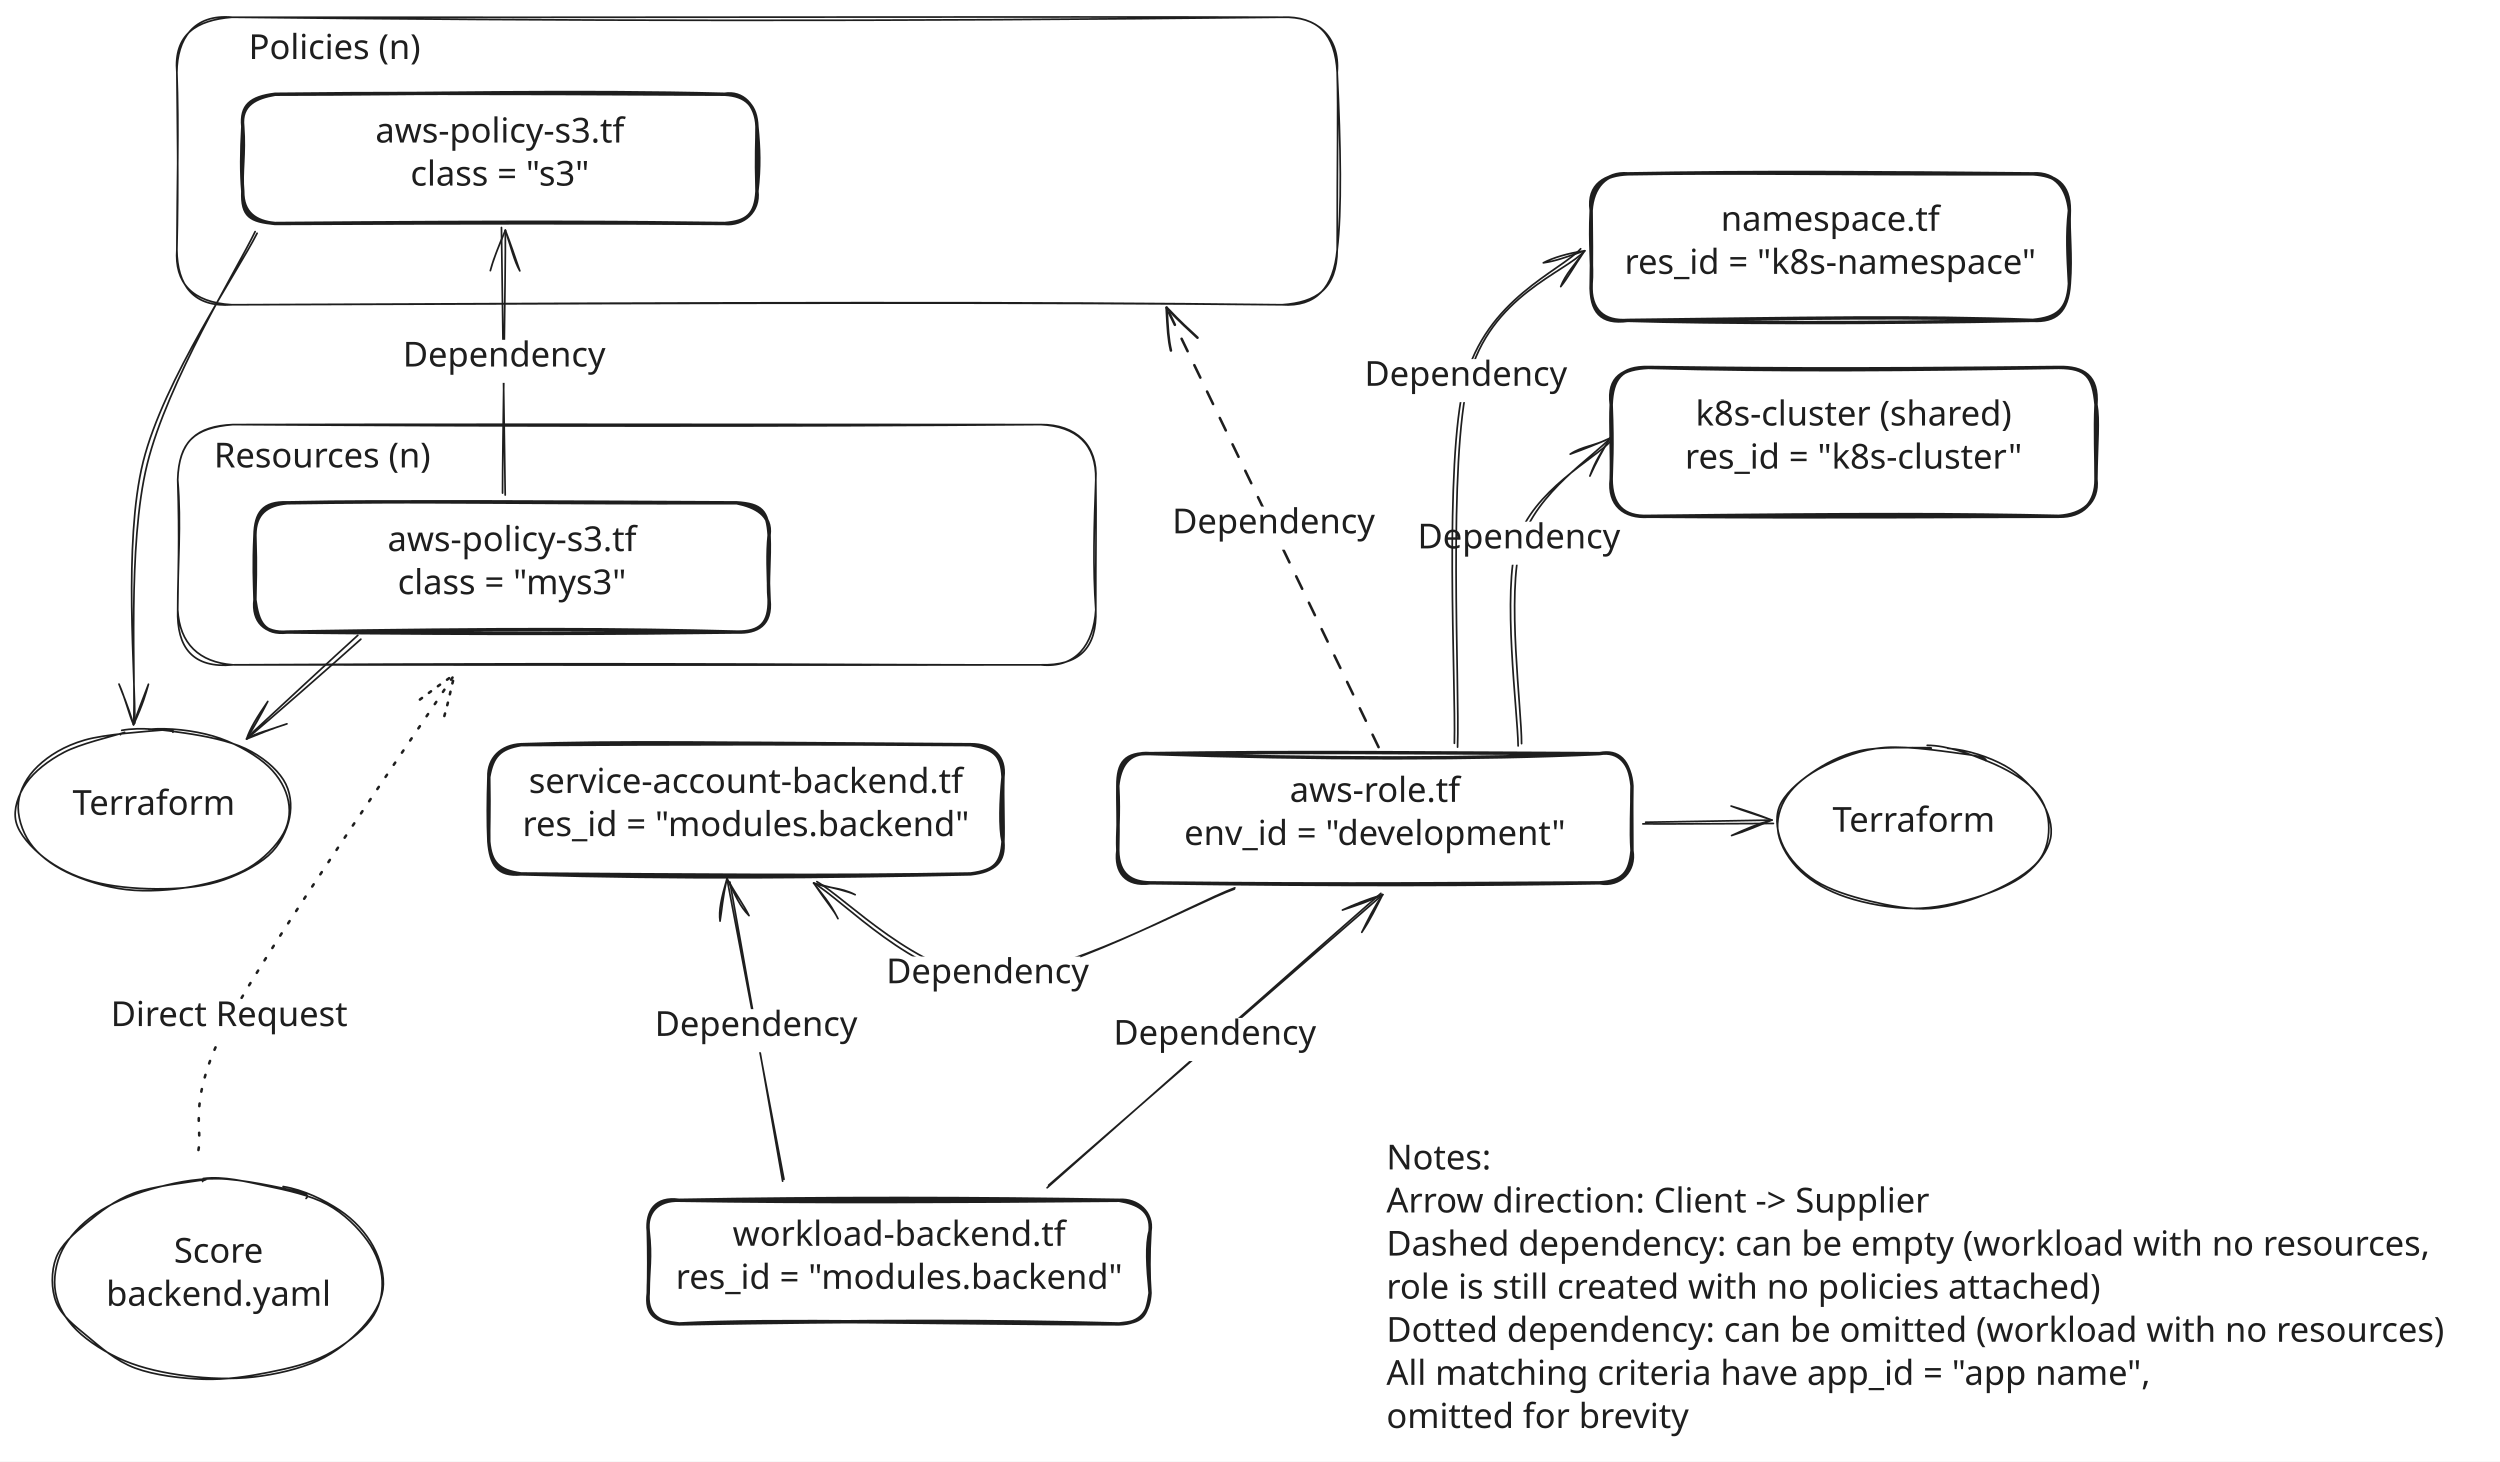
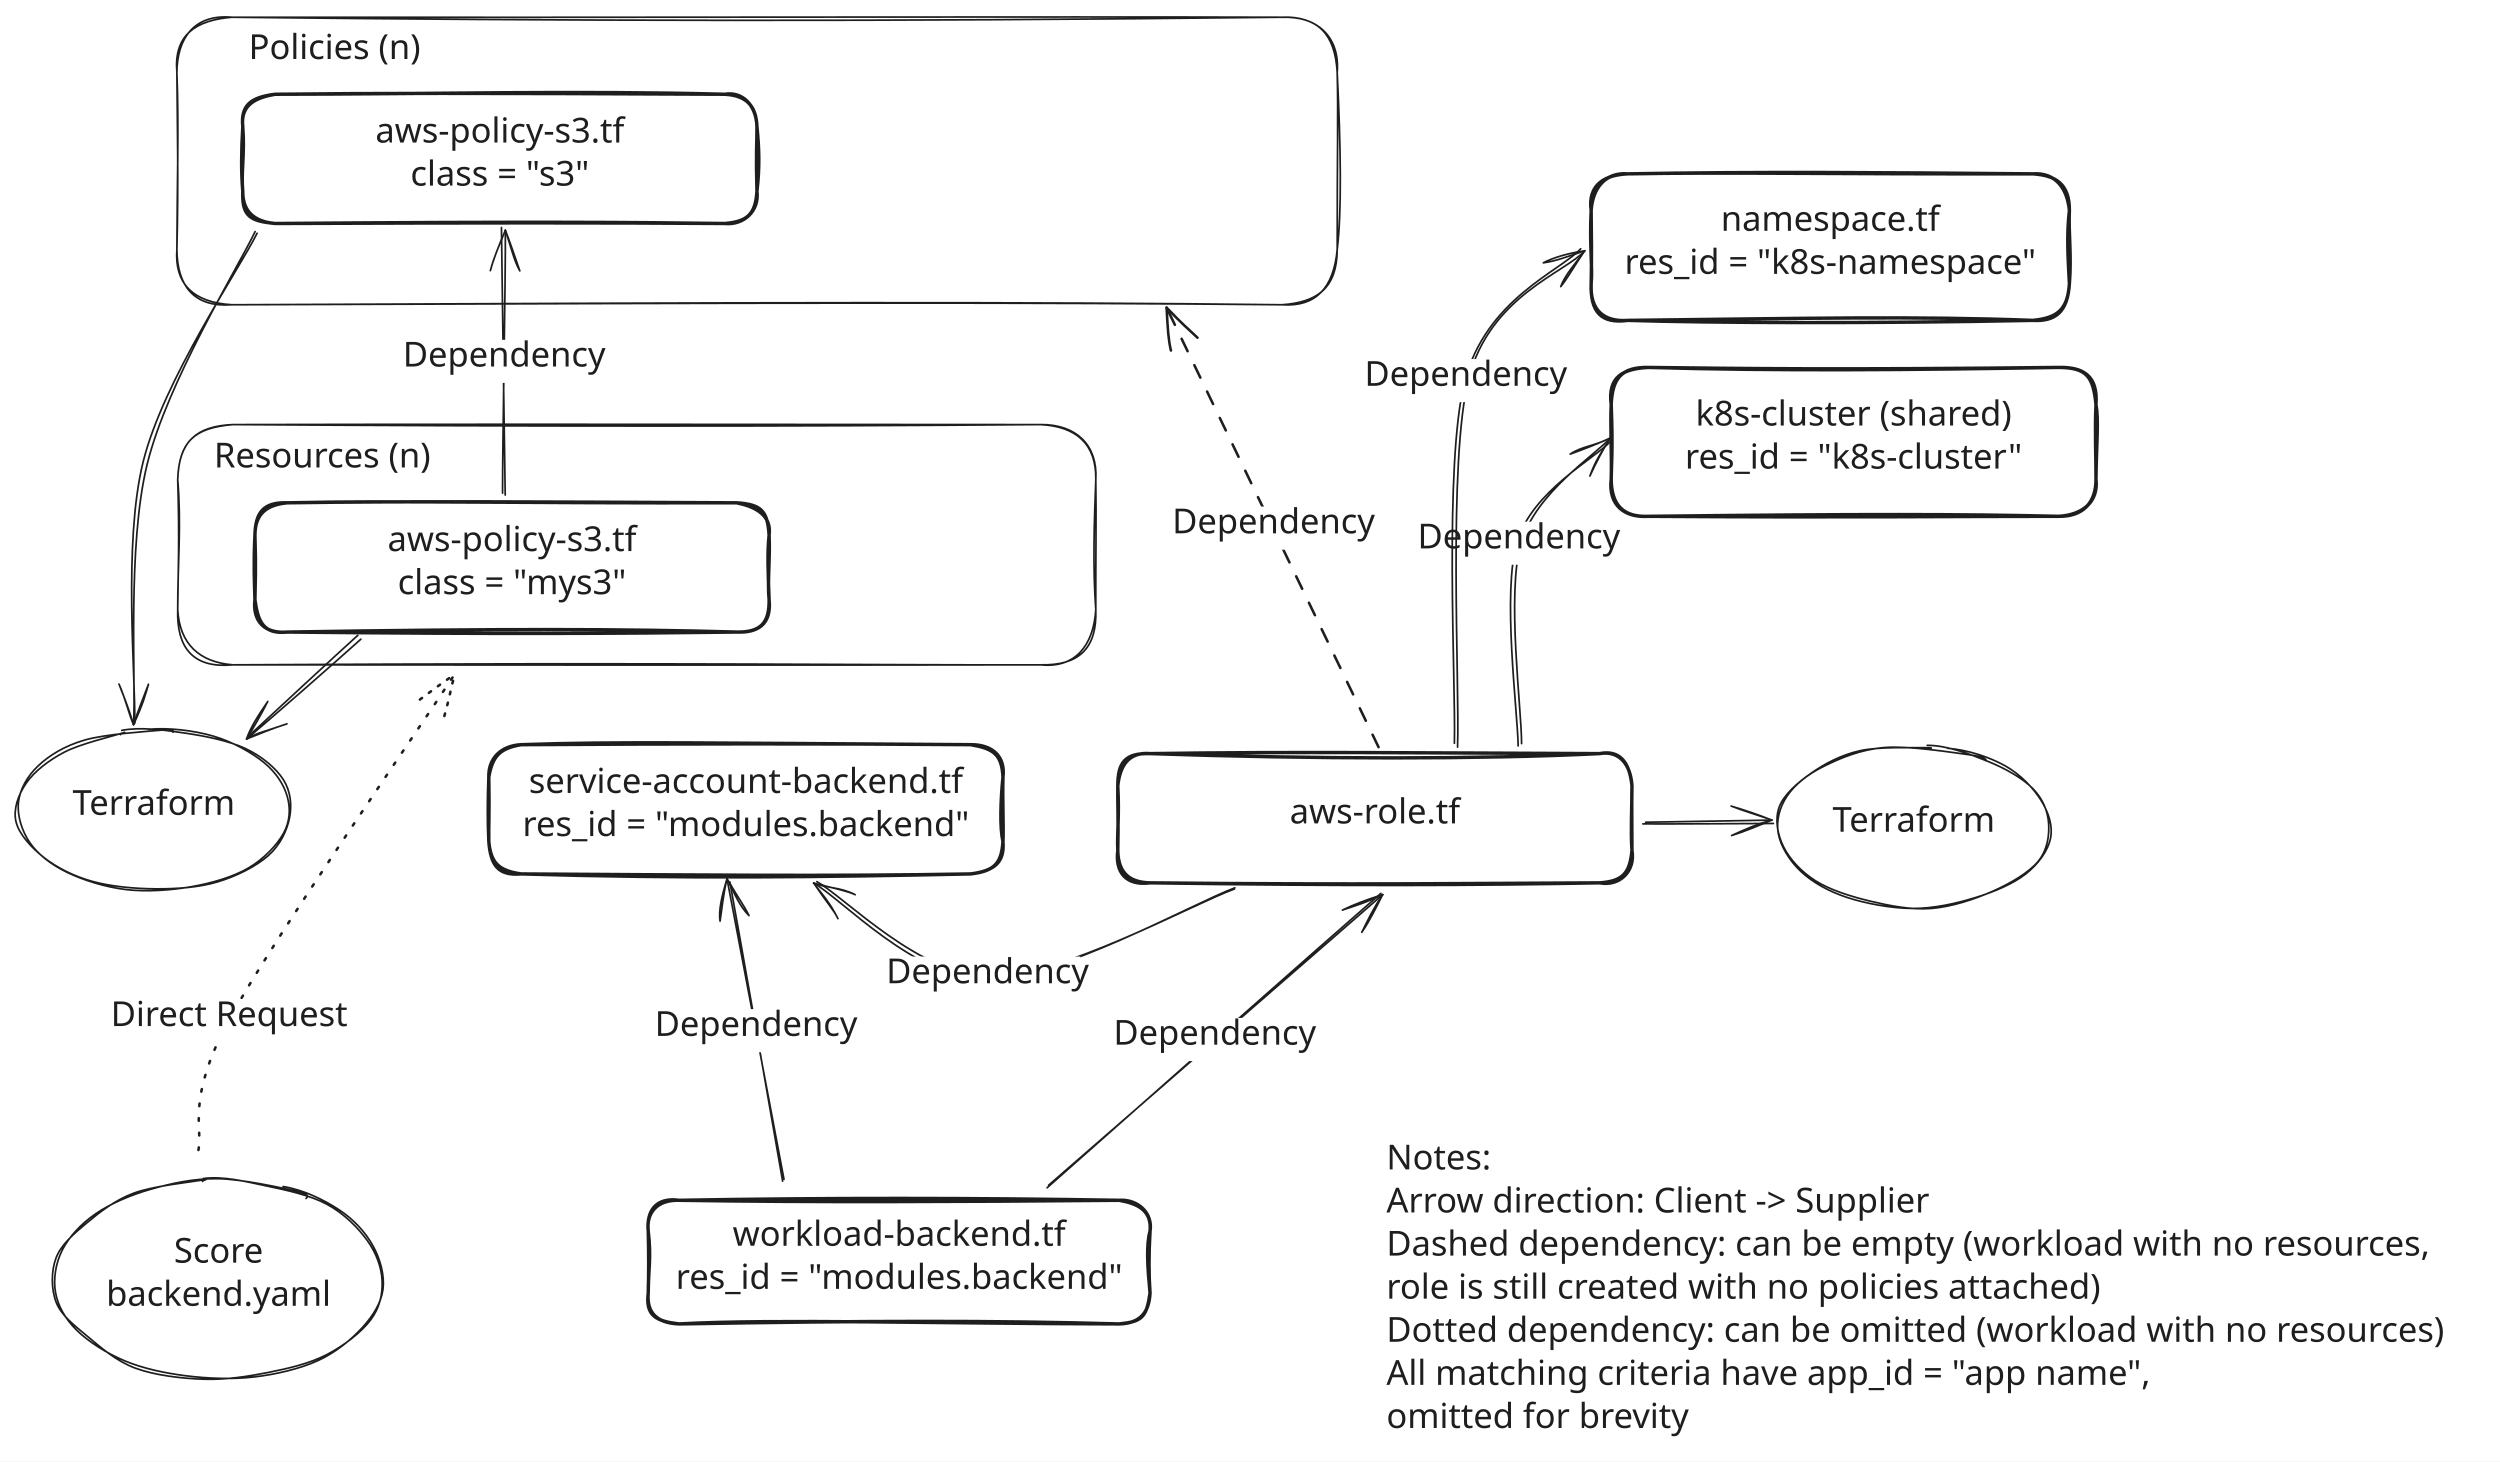
<svg xmlns="http://www.w3.org/2000/svg" version="1.1" viewBox="0 0 1450.254 847.848" width="4350.761" height="2543.545">
  <defs>
    <style class="style-fonts">
      @font-face {
        font-family: "Virgil";
        src: url("https://excalidraw.com/Virgil.woff2");
      }
      @font-face {
        font-family: "Cascadia";
        src: url("https://excalidraw.com/Cascadia.woff2");
      }
      @font-face {
        font-family: "Assistant";
        src: url("https://excalidraw.com/Assistant-Regular.woff2");
      }
    </style>
  </defs>
  <rect x="0" y="0" width="1450.254" height="847.848" fill="#ffffff" />
  <g stroke-linecap="round" transform="translate(376.0445 696.2945) rotate(0 145.5513 35.85863)">
    <path d="M17.93 0 C96.73 1.2, 175.14 0.85, 273.17 0 M17.93 0 C103.27 -1.51, 189.48 -1.42, 273.17 0 M273.17 0 C283.85 -0.72, 292.83 7.26, 291.1 17.93 M273.17 0 C283.5 1.81, 292.31 5.54, 291.1 17.93 M291.1 17.93 C288.91 25.52, 289.57 38.22, 291.1 53.79 M291.1 17.93 C290.3 31.43, 290.35 43.62, 291.1 53.79 M291.1 53.79 C290.51 64.33, 286.18 71.4, 273.17 71.72 M291.1 53.79 C289.04 67.97, 286.45 70.4, 273.17 71.72 M273.17 71.72 C173.45 71.54, 72.33 68.68, 17.93 71.72 M273.17 71.72 C200.66 69.71, 128.92 69.77, 17.93 71.72 M17.93 71.72 C4.16 70.16, -1.62 66.68, 0 53.79 M17.93 71.72 C4.25 71.21, -0.97 64.62, 0 53.79 M0 53.79 C0 40.82, 1.84 33.01, 0 17.93 M0 53.79 C0.33 42.3, 0.31 30.09, 0 17.93 M0 17.93 C-1.3 7.04, 5.34 -0.45, 17.93 0 M0 17.93 C-1.09 6.3, 4.28 -1.87, 17.93 0" stroke="#1e1e1e" stroke-width="2" fill="none" />
  </g>
  <g transform="translate(390.5459 707.1531) rotate(0 131.0499 25)">
    <text x="131.05" y="0" font-family="Virgil, Segoe UI Emoji" font-size="20px" fill="#1e1e1e" text-anchor="middle" style="white-space: pre;" direction="ltr" dominant-baseline="text-before-edge">workload-backend.tf</text>
    <text x="131.05" y="25" font-family="Virgil, Segoe UI Emoji" font-size="20px" fill="#1e1e1e" text-anchor="middle" style="white-space: pre;" direction="ltr" dominant-baseline="text-before-edge">res_id = "modules.backend"</text>
  </g>
  <g stroke-linecap="round" transform="translate(283.5583 431.9903) rotate(0 149.1329 37.4864)">
    <path d="M18.74 0 C73.51 -1.93, 128.87 -0.92, 279.52 0 M18.74 0 C107.84 -0.54, 196.75 -0.7, 279.52 0 M279.52 0 C292.51 -0.07, 299.71 7.18, 298.27 18.74 M279.52 0 C292.99 2.29, 297.56 5.69, 298.27 18.74 M298.27 18.74 C296.9 32.22, 296.37 48.31, 298.27 56.23 M298.27 18.74 C297.89 31.86, 298.68 46.66, 298.27 56.23 M298.27 56.23 C299.21 67.68, 294.02 73.14, 279.52 74.97 M298.27 56.23 C297.36 68.21, 294.04 73.32, 279.52 74.97 M279.52 74.97 C195.33 76.78, 112.98 77.79, 18.74 74.97 M279.52 74.97 C198.56 76.46, 116.41 75.55, 18.74 74.97 M18.74 74.97 C4.98 76.16, 1.06 69.48, 0 56.23 M18.74 74.97 C5.5 73.09, 1.17 68.43, 0 56.23 M0 56.23 C-0.19 47.23, 0.4 40.85, 0 18.74 M0 56.23 C-0.51 45.01, -0.46 32.07, 0 18.74 M0 18.74 C-0.33 7.96, 7.14 0.61, 18.74 0 M0 18.74 C2.16 6.54, 6.39 2.13, 18.74 0" stroke="#1e1e1e" stroke-width="2" fill="none" />
  </g>
  <g transform="translate(301.6413 444.4767) rotate(0 131.0499 25)">
    <text x="131.05" y="0" font-family="Virgil, Segoe UI Emoji" font-size="20px" fill="#1e1e1e" text-anchor="middle" style="white-space: pre;" direction="ltr" dominant-baseline="text-before-edge">service-account-backend.tf</text>
    <text x="131.05" y="25" font-family="Virgil, Segoe UI Emoji" font-size="20px" fill="#1e1e1e" text-anchor="middle" style="white-space: pre;" direction="ltr" dominant-baseline="text-before-edge">res_id = "modules.backend"</text>
  </g>
  <g mask="url(#mask-am-eb7R6h6xgvcH6xCAgg)" stroke-linecap="round">
    <g transform="translate(422.7031 510.8601) rotate(0 15.8991 87.0487)">
      <path d="M-0.98 -1.19 C4.45 27.73, 26.7 144.15, 32.09 173.24 M0.7 0.8 C6.04 29.87, 26.35 145.41, 31.3 174.33" stroke="#1e1e1e" stroke-width="1" fill="none" />
    </g>
    <g transform="translate(422.7031 510.8601) rotate(0 15.8991 87.0487)">
      <path d="M11.8 20.29 C6.55 15.11, 3.79 8.39, -0.98 -1.19 M11.8 20.29 C8.93 14.38, 5.13 9.42, -0.98 -1.19" stroke="#1e1e1e" stroke-width="1" fill="none" />
    </g>
    <g transform="translate(422.7031 510.8601) rotate(0 15.8991 87.0487)">
      <path d="M-5 23.48 C-5.89 17.61, -4.29 10.06, -0.98 -1.19 M-5 23.48 C-3.86 16.65, -3.66 10.93, -0.98 -1.19" stroke="#1e1e1e" stroke-width="1" fill="none" />
    </g>
  </g>
  <mask id="mask-am-eb7R6h6xgvcH6xCAgg">
    <rect x="0" y="0" fill="#fff" width="554.501" height="784.957" />
    <rect x="384.722" y="585.409" fill="#000" width="107.76" height="25" opacity="1" />
  </mask>
  <g transform="translate(384.7222 585.4088) rotate(0 53.53525 12.01945)">
    <text x="53.88" y="0" font-family="Virgil, Segoe UI Emoji" font-size="20px" fill="#1e1e1e" text-anchor="middle" style="white-space: pre;" direction="ltr" dominant-baseline="text-before-edge">Dependency</text>
  </g>
  <g stroke-linecap="round" transform="translate(648.4361 437.1673) rotate(0 149.1329 37.4864)">
    <path d="M18.74 0 C113.27 3.27, 211.71 3.36, 279.52 0 M18.74 0 C101.02 -1.23, 183.39 -0.35, 279.52 0 M279.52 0 C290.6 -1.97, 297.49 5.82, 298.27 18.74 M279.52 0 C290.49 -2.12, 296.81 3.97, 298.27 18.74 M298.27 18.74 C298.06 26.07, 298.2 36.36, 298.27 56.23 M298.27 18.74 C298.3 31.27, 297.44 44.32, 298.27 56.23 M298.27 56.23 C297.02 69.27, 293.08 74.06, 279.52 74.97 M298.27 56.23 C300.31 67.84, 291.45 77.16, 279.52 74.97 M279.52 74.97 C208.47 76.19, 133.14 76.49, 18.74 74.97 M279.52 74.97 C209.67 75.24, 139.58 76.21, 18.74 74.97 M18.74 74.97 C8.18 74.77, 0.22 70.53, 0 56.23 M18.74 74.97 C4.73 76.81, -1.63 68.75, 0 56.23 M0 56.23 C-0.53 45.57, 0.99 37.01, 0 18.74 M0 56.23 C0.44 41.19, -0.19 25.99, 0 18.74 M0 18.74 C1.14 7.72, 5.77 -1.15, 18.74 0 M0 18.74 C-0.02 5.03, 4.24 -0.41, 18.74 0" stroke="#1e1e1e" stroke-width="2" fill="none" />
  </g>
-   <g transform="translate(686.2491 449.6537) rotate(0 111.3199 25)">
-     <text x="111.32" y="0" font-family="Virgil, Segoe UI Emoji" font-size="20px" fill="#1e1e1e" text-anchor="middle" style="white-space: pre;" direction="ltr" dominant-baseline="text-before-edge">aws-role.tf</text>
-     <text x="111.32" y="25" font-family="Virgil, Segoe UI Emoji" font-size="20px" fill="#1e1e1e" text-anchor="middle" style="white-space: pre;" direction="ltr" dominant-baseline="text-before-edge">env_id = "development"</text>
+   <g transform="translate(744.079 462.1537) rotate(0 53.48994 12.5)">
+     <text x="53.49" y="0" font-family="Virgil, Segoe UI Emoji" font-size="20px" fill="#1e1e1e" text-anchor="middle" style="white-space: pre;" direction="ltr" dominant-baseline="text-before-edge">aws-role.tf</text>
  </g>
  <g mask="url(#mask--y3CqEdB6f-j6zPazY8AW)" stroke-linecap="round">
    <g transform="translate(801.2754 518.388) rotate(0 -96.58001 84.61951)">
      <path d="M0.82 0.58 C-31.44 28.67, -160.76 141.02, -192.98 169.15 M-0.21 -0.16 C-32.66 28.08, -161.72 142.16, -193.84 170.64" stroke="#1e1e1e" stroke-width="1" fill="none" />
    </g>
    <g transform="translate(801.2754 518.388) rotate(0 -96.58001 84.61951)">
      <path d="M-11.3 22.45 C-6.24 15.08, -3.15 8.29, 0.82 0.58 M-11.3 22.45 C-7.68 15.04, -4.58 8.58, 0.82 0.58" stroke="#1e1e1e" stroke-width="1" fill="none" />
    </g>
    <g transform="translate(801.2754 518.388) rotate(0 -96.58001 84.61951)">
      <path d="M-22.52 9.54 C-13.5 6.57, -6.52 4.26, 0.82 0.58 M-22.52 9.54 C-15.56 6.17, -9 3.69, 0.82 0.58" stroke="#1e1e1e" stroke-width="1" fill="none" />
    </g>
  </g>
  <mask id="mask--y3CqEdB6f-j6zPazY8AW">
    <rect x="0" y="0" fill="#fff" width="1094.435" height="787.627" />
    <rect x="650.815" y="590.508" fill="#000" width="107.76" height="25" opacity="1" />
  </mask>
  <g transform="translate(650.8154 590.5075) rotate(0 53.95117 13.12079)">
    <text x="53.88" y="0" font-family="Virgil, Segoe UI Emoji" font-size="20px" fill="#1e1e1e" text-anchor="middle" style="white-space: pre;" direction="ltr" dominant-baseline="text-before-edge">Dependency</text>
  </g>
  <g stroke-linecap="round" transform="translate(140.8342 54.68073) rotate(0 149.1329 37.4864)">
    <path d="M18.74 0 C108.05 -0.09, 194.28 -2.27, 279.52 0 M18.74 0 C75.38 -0.63, 132.56 -0.75, 279.52 0 M279.52 0 C292.26 0.65, 297.82 6.81, 298.27 18.74 M279.52 0 C289.81 -1.75, 297.88 6.26, 298.27 18.74 M298.27 18.74 C299.53 31.3, 299.92 42.2, 298.27 56.23 M298.27 18.74 C298.33 27.5, 297.62 34.67, 298.27 56.23 M298.27 56.23 C297.46 69.98, 292.36 73.93, 279.52 74.97 M298.27 56.23 C299.77 67.97, 290.3 76.08, 279.52 74.97 M279.52 74.97 C224.92 74.29, 169.98 73.79, 18.74 74.97 M279.52 74.97 C209.1 74.48, 138.72 74.51, 18.74 74.97 M18.74 74.97 C7.47 73.99, -0.15 68.73, 0 56.23 M18.74 74.97 C4.34 73.54, -0.6 70.95, 0 56.23 M0 56.23 C-1.09 45.2, 1.23 34.73, 0 18.74 M0 56.23 C-0.93 45.65, -0.87 33.7, 0 18.74 M0 18.74 C-1.2 6.54, 4.36 1.79, 18.74 0 M0 18.74 C-1.5 5.75, 8.05 1.88, 18.74 0" stroke="#1e1e1e" stroke-width="2" fill="none" />
  </g>
  <g transform="translate(213.0672 67.16713) rotate(0 76.89992 25)">
    <text x="76.9" y="0" font-family="Virgil, Segoe UI Emoji" font-size="20px" fill="#1e1e1e" text-anchor="middle" style="white-space: pre;" direction="ltr" dominant-baseline="text-before-edge">aws-policy-s3.tf</text>
    <text x="76.9" y="25" font-family="Virgil, Segoe UI Emoji" font-size="20px" fill="#1e1e1e" text-anchor="middle" style="white-space: pre;" direction="ltr" dominant-baseline="text-before-edge">class = "s3"</text>
  </g>
  <g stroke-linecap="round" transform="translate(147.8848 291.6851) rotate(0 149.1329 37.4864)">
    <path d="M18.74 0 C84.67 -1.44, 150.47 0.28, 279.52 0 M18.74 0 C89.43 -1.05, 160.08 -0.54, 279.52 0 M279.52 0 C294.02 0.96, 297.3 4.79, 298.27 18.74 M279.52 0 C290.35 2.21, 299.85 7.13, 298.27 18.74 M298.27 18.74 C297.14 29.43, 297.71 40.29, 298.27 56.23 M298.27 18.74 C298.94 32.36, 297.21 45.3, 298.27 56.23 M298.27 56.23 C298.46 69.56, 293.53 75.21, 279.52 74.97 M298.27 56.23 C299.79 70.69, 291.44 75.48, 279.52 74.97 M279.52 74.97 C214.21 73.17, 144.68 72.94, 18.74 74.97 M279.52 74.97 C210.95 75.86, 140.96 76.21, 18.74 74.97 M18.74 74.97 C5.09 76.32, 1.81 69.41, 0 56.23 M18.74 74.97 C5.73 76.07, -1.45 68.78, 0 56.23 M0 56.23 C-0.28 45.35, -0.84 36.62, 0 18.74 M0 56.23 C0.11 47.95, 0.68 38.61, 0 18.74 M0 18.74 C0.07 6.24, 6.8 1.15, 18.74 0 M0 18.74 C0.31 5.97, 4.59 -0.47, 18.74 0" stroke="#1e1e1e" stroke-width="2" fill="none" />
  </g>
  <g transform="translate(220.1178 304.1715) rotate(0 76.89992 25)">
    <text x="76.9" y="0" font-family="Virgil, Segoe UI Emoji" font-size="20px" fill="#1e1e1e" text-anchor="middle" style="white-space: pre;" direction="ltr" dominant-baseline="text-before-edge">aws-policy-s3.tf</text>
    <text x="76.9" y="25" font-family="Virgil, Segoe UI Emoji" font-size="20px" fill="#1e1e1e" text-anchor="middle" style="white-space: pre;" direction="ltr" dominant-baseline="text-before-edge">class = "mys3"</text>
  </g>
  <g mask="url(#mask-4kTZZ_MxfhzxSq8K87hFI)" stroke-linecap="round">
    <g transform="translate(293.2367 287.3278) rotate(0 -0.7464983 -77.72022)">
      <path d="M-0.16 -0.17 C-0.59 -26.18, -2.05 -129.4, -2.34 -155.34 M-1.71 -1.3 C-1.77 -27.16, 0.12 -128.19, -0.07 -153.75" stroke="#1e1e1e" stroke-width="1" fill="none" />
    </g>
    <g transform="translate(293.2367 287.3278) rotate(0 -0.7464983 -77.72022)">
      <path d="M8.31 -130.19 C5.24 -139.05, 3.05 -145.7, -0.07 -153.75 M8.31 -130.19 C5.11 -135.71, 3.35 -143.43, -0.07 -153.75" stroke="#1e1e1e" stroke-width="1" fill="none" />
    </g>
    <g transform="translate(293.2367 287.3278) rotate(0 -0.7464983 -77.72022)">
      <path d="M-8.79 -130.32 C-6.46 -139.11, -3.26 -145.73, -0.07 -153.75 M-8.79 -130.32 C-7.33 -135.89, -4.44 -143.58, -0.07 -153.75" stroke="#1e1e1e" stroke-width="1" fill="none" />
    </g>
  </g>
  <mask id="mask-4kTZZ_MxfhzxSq8K87hFI">
    <rect x="0" y="0" fill="#fff" width="394.73" height="542.768" />
    <rect x="238.61" y="197.108" fill="#000" width="107.76" height="25" opacity="1" />
  </mask>
  <g transform="translate(238.6102 197.1075) rotate(0 53.42701 12.46727)">
    <text x="53.88" y="0" font-family="Virgil, Segoe UI Emoji" font-size="20px" fill="#1e1e1e" text-anchor="middle" style="white-space: pre;" direction="ltr" dominant-baseline="text-before-edge">Dependency</text>
  </g>
  <g mask="url(#mask-4gpJHsq8whyIwTvcmLyxG)" stroke-linecap="round">
    <g transform="translate(115.4332 666.6882) rotate(0 74.2352 -137.9949)">
      <path d="M-0.32 0.43 C2.43 -12.13, -7.67 -28.48, 17.11 -74.48 C41.89 -120.49, 126.43 -242.05, 148.37 -275.59" stroke="#1e1e1e" stroke-width="1.5" fill="none" stroke-dasharray="1.5 7" />
    </g>
    <g transform="translate(115.4332 666.6882) rotate(0 74.2352 -137.9949)">
      <path d="M142.34 -251.33 C145.01 -260.56, 146.41 -268.62, 148.37 -275.59" stroke="#1e1e1e" stroke-width="1.5" fill="none" stroke-dasharray="1.5 5" />
    </g>
    <g transform="translate(115.4332 666.6882) rotate(0 74.2352 -137.9949)">
      <path d="M128.16 -260.88 C135.91 -266.7, 142.31 -271.39, 148.37 -275.59" stroke="#1e1e1e" stroke-width="1.5" fill="none" stroke-dasharray="1.5 5" />
    </g>
  </g>
  <mask id="mask-4gpJHsq8whyIwTvcmLyxG">
    <rect x="0" y="0" fill="#fff" width="363.904" height="1042.678" />
    <rect x="57.579" y="579.711" fill="#000" width="150.74" height="25" opacity="1" />
  </mask>
  <g transform="translate(57.57906 579.711) rotate(0 131.8787 -50.60119)">
    <text x="75.37" y="0" font-family="Virgil, Segoe UI Emoji" font-size="20px" fill="#1e1e1e" text-anchor="middle" style="white-space: pre;" direction="ltr" dominant-baseline="text-before-edge">Direct Request</text>
  </g>
  <g stroke-linecap="round" transform="translate(102.6126 10) rotate(0 336.5501 83.39251)">
    <path d="M32 0 C220.53 2.16, 410.36 2.65, 641.1 0 M32 0 C268.16 0.26, 503.72 -0.46, 641.1 0 M641.1 0 C660.79 -1.03, 674.87 10.97, 673.1 32 M641.1 0 C662.21 -0.52, 671.85 9.87, 673.1 32 M673.1 32 C675.19 74.25, 675.82 112.84, 673.1 134.79 M673.1 32 C673.72 56.39, 673.07 79.78, 673.1 134.79 M673.1 134.79 C673.03 157.63, 660.94 165.41, 641.1 166.79 M673.1 134.79 C671.07 156.88, 660.82 168.16, 641.1 166.79 M641.1 166.79 C490.68 164.98, 341.02 165.4, 32 166.79 M641.1 166.79 C496.32 165.39, 351.43 165.66, 32 166.79 M32 166.79 C9.61 168.47, 0.21 155.63, 0 134.79 M32 166.79 C8.66 165.47, -1.41 153.88, 0 134.79 M0 134.79 C0.1 98.84, 1.24 63.41, 0 32 M0 134.79 C1.01 96.8, 0.19 58.04, 0 32 M0 32 C-1.97 9.87, 11.46 1.64, 32 0 M0 32 C0.15 12.61, 9.63 -1.99, 32 0" stroke="#1e1e1e" stroke-width="1" fill="none" />
  </g>
  <g transform="translate(144.2479 18.71841) rotate(0 52.27995 12.5)">
    <text x="0" y="0" font-family="Virgil, Segoe UI Emoji" font-size="20px" fill="#1e1e1e" text-anchor="start" style="white-space: pre;" direction="ltr" dominant-baseline="text-before-edge">Policies (n)</text>
  </g>
  <g mask="url(#mask-i8ZVn0k6PGVgclSTlqa-8)" stroke-linecap="round">
    <g transform="translate(800.5237 433.9275) rotate(0 -61.72717 -127.5736)">
      <path d="M-0.82 -0.51 C-21.34 -43.14, -103.36 -213.2, -123.78 -255.46" stroke="#1e1e1e" stroke-width="1.5" fill="none" stroke-dasharray="8 9" />
    </g>
    <g transform="translate(800.5237 433.9275) rotate(0 -61.72717 -127.5736)">
      <path d="M-105.86 -238.02 C-111.16 -242.97, -115.24 -246.49, -123.78 -255.46" stroke="#1e1e1e" stroke-width="1.5" fill="none" />
    </g>
    <g transform="translate(800.5237 433.9275) rotate(0 -61.72717 -127.5736)">
      <path d="M-121.27 -230.59 C-122.8 -237.26, -123.1 -242.6, -123.78 -255.46" stroke="#1e1e1e" stroke-width="1.5" fill="none" />
    </g>
  </g>
  <mask id="mask-i8ZVn0k6PGVgclSTlqa-8">
    <rect x="0" y="0" fill="#fff" width="1023.978" height="789.075" />
    <rect x="684.917" y="293.854" fill="#000" width="107.76" height="25" opacity="1" />
  </mask>
  <g transform="translate(684.9165 293.854) rotate(0 53.31071 12.09019)">
    <text x="53.88" y="0" font-family="Virgil, Segoe UI Emoji" font-size="20px" fill="#1e1e1e" text-anchor="middle" style="white-space: pre;" direction="ltr" dominant-baseline="text-before-edge">Dependency</text>
  </g>
  <g mask="url(#mask-8kT-3GSwzjiQ1cpgXKV6h)" stroke-linecap="round">
    <g transform="translate(472.6604 511.8532) rotate(0 121.387 27.75629)">
      <path d="M-0.65 0.41 C15.71 9.64, 58.41 56, 99.14 56.46 C139.86 56.92, 219.81 11.96, 243.69 3.17 M1.2 -0.42 C17.84 9, 60.91 54.12, 101.28 54.84 C141.65 55.55, 219.87 12.27, 243.41 3.88" stroke="#1e1e1e" stroke-width="1" fill="none" />
    </g>
    <g transform="translate(472.6604 511.8532) rotate(0 121.387 27.75629)">
      <path d="M23.42 7.16 C14.87 2.65, 6.6 3.41, -0.65 0.41 M23.42 7.16 C19.09 5.15, 13.07 3.88, -0.65 0.41" stroke="#1e1e1e" stroke-width="1" fill="none" />
    </g>
    <g transform="translate(472.6604 511.8532) rotate(0 121.387 27.75629)">
      <path d="M13.44 21.05 C8.57 11.3, 4.1 6.78, -0.65 0.41 M13.44 21.05 C11.2 16.25, 7.22 12.13, -0.65 0.41" stroke="#1e1e1e" stroke-width="1" fill="none" />
    </g>
  </g>
  <mask id="mask-8kT-3GSwzjiQ1cpgXKV6h">
    <rect x="0" y="0" fill="#fff" width="815.434" height="667.366" />
    <rect x="519.006" y="554.866" fill="#000" width="107.76" height="25" opacity="1" />
  </mask>
  <g transform="translate(519.006 554.8658) rotate(0 75.17309 -14.9921)">
    <text x="53.88" y="0" font-family="Virgil, Segoe UI Emoji" font-size="20px" fill="#1e1e1e" text-anchor="middle" style="white-space: pre;" direction="ltr" dominant-baseline="text-before-edge">Dependency</text>
  </g>
  <g stroke-linecap="round" transform="translate(934.6598 213.1453) rotate(0 140.6124 43.18511)">
    <path d="M21.59 0 C96.39 2.13, 174.5 1.44, 259.63 0 M21.59 0 C75.91 0.66, 130.47 1.42, 259.63 0 M259.63 0 C275.92 0.09, 279.64 5.3, 281.22 21.59 M259.63 0 C274.1 -0.3, 282.46 4.99, 281.22 21.59 M281.22 21.59 C282.9 30.33, 281.46 43.95, 281.22 64.78 M281.22 21.59 C280.49 36.41, 281.29 53.49, 281.22 64.78 M281.22 64.78 C281.34 78.38, 273.7 86.58, 259.63 86.37 M281.22 64.78 C282.75 78.11, 273.43 85.55, 259.63 86.37 M259.63 86.37 C197.28 86.36, 138.35 87.14, 21.59 86.37 M259.63 86.37 C203.95 85.08, 147.58 84.94, 21.59 86.37 M21.59 86.37 C6.86 87.01, 0.09 79.74, 0 64.78 M21.59 86.37 C7.48 87.31, -1.77 79.7, 0 64.78 M0 64.78 C0.44 50.9, -0.63 33.09, 0 21.59 M0 64.78 C0.09 56.2, 1.04 47.59, 0 21.59 M0 21.59 C0.65 6.54, 5.64 -0.23, 21.59 0 M0 21.59 C-2.14 5.21, 7.01 0.76, 21.59 0" stroke="#1e1e1e" stroke-width="2" fill="none" />
  </g>
  <g transform="translate(964.9623 231.3304) rotate(0 110.3099 25)">
    <text x="110.31" y="0" font-family="Virgil, Segoe UI Emoji" font-size="20px" fill="#1e1e1e" text-anchor="middle" style="white-space: pre;" direction="ltr" dominant-baseline="text-before-edge">k8s-cluster (shared)</text>
    <text x="110.31" y="25" font-family="Virgil, Segoe UI Emoji" font-size="20px" fill="#1e1e1e" text-anchor="middle" style="white-space: pre;" direction="ltr" dominant-baseline="text-before-edge">res_id = "k8s-cluster"</text>
  </g>
  <g stroke-linecap="round" transform="translate(923.0365 100.8519) rotate(0 138.7082 42.5)">
    <path d="M21.25 0 C96.15 -1.35, 168.4 -0.78, 256.17 0 M21.25 0 C78.8 -1.06, 138.02 0.21, 256.17 0 M256.17 0 C269.18 0.83, 277.53 5.58, 277.42 21.25 M256.17 0 C269.74 -0.9, 276.23 8.76, 277.42 21.25 M277.42 21.25 C275.83 35.27, 276.53 47.06, 277.42 63.75 M277.42 21.25 C276.81 34.49, 278.76 46.82, 277.42 63.75 M277.42 63.75 C276.46 78.93, 270.32 83.64, 256.17 85 M277.42 63.75 C276.38 80.17, 269.33 85.72, 256.17 85 M256.17 85 C164.71 86.88, 70.11 86.53, 21.25 85 M256.17 85 C188.69 82.42, 123.13 83.84, 21.25 85 M21.25 85 C7.27 86.04, -0.81 79.02, 0 63.75 M21.25 85 C5.65 87.09, -0.5 80.06, 0 63.75 M0 63.75 C0.91 53.79, -1.04 41.65, 0 21.25 M0 63.75 C0.29 50.03, 0.2 34.45, 0 21.25 M0 21.25 C0.88 7.9, 8.42 -1, 21.25 0 M0 21.25 C-2.15 5.99, 8.37 0.53, 21.25 0" stroke="#1e1e1e" stroke-width="2" fill="none" />
  </g>
  <g transform="translate(934.9548 118.3519) rotate(0 126.7899 25)">
    <text x="126.79" y="0" font-family="Virgil, Segoe UI Emoji" font-size="20px" fill="#1e1e1e" text-anchor="middle" style="white-space: pre;" direction="ltr" dominant-baseline="text-before-edge">namespace.tf</text>
    <text x="126.79" y="25" font-family="Virgil, Segoe UI Emoji" font-size="20px" fill="#1e1e1e" text-anchor="middle" style="white-space: pre;" direction="ltr" dominant-baseline="text-before-edge">res_id = "k8s-namespace"</text>
  </g>
  <g mask="url(#mask-TxLnD3z_7wIGrvYBHFmhz)" stroke-linecap="round">
    <g transform="translate(844.3927 431.9272) rotate(0 36.82407 -143.6729)">
      <path d="M-0.7 -0.75 C0.22 -36.01, -6.93 -162.77, 5.28 -210.58 C17.49 -258.4, 60.98 -274.75, 72.56 -287.62 M1.14 1.47 C2.47 -34.23, -4.64 -164.43, 7.65 -212.42 C19.94 -260.41, 64.17 -274.02, 74.89 -286.45" stroke="#1e1e1e" stroke-width="1" fill="none" />
    </g>
    <g transform="translate(844.3927 431.9272) rotate(0 36.82407 -143.6729)">
      <path d="M60.99 -265.67 C63.47 -272.5, 69.52 -279.04, 74.89 -286.45 M60.99 -265.67 C64.96 -270.45, 68.12 -276.54, 74.89 -286.45" stroke="#1e1e1e" stroke-width="1" fill="none" />
    </g>
    <g transform="translate(844.3927 431.9272) rotate(0 36.82407 -143.6729)">
      <path d="M50.89 -279.46 C56.31 -282.37, 65.19 -285.04, 74.89 -286.45 M50.89 -279.46 C57.78 -280.38, 63.75 -282.65, 74.89 -286.45" stroke="#1e1e1e" stroke-width="1" fill="none" />
    </g>
  </g>
  <mask id="mask-TxLnD3z_7wIGrvYBHFmhz">
    <rect x="0" y="0" fill="#fff" width="1018.041" height="819.273" />
    <rect x="796.454" y="208.296" fill="#000" width="107.76" height="25" opacity="1" />
  </mask>
  <g transform="translate(796.4536 208.2964) rotate(0 84.40829 80.55585)">
    <text x="53.88" y="0" font-family="Virgil, Segoe UI Emoji" font-size="20px" fill="#1e1e1e" text-anchor="middle" style="white-space: pre;" direction="ltr" dominant-baseline="text-before-edge">Dependency</text>
  </g>
  <g mask="url(#mask-Z-nz3KLYQTtCCfkF8Dsab)" stroke-linecap="round">
    <g transform="translate(881.0652 433.1995) rotate(0 26.15535 -89.07557)">
      <path d="M-0.39 -0.51 C-0.62 -20.27, -9.87 -89.66, -0.93 -119.11 C8.02 -148.56, 44.27 -167.22, 53.27 -177.23 M1.6 -1.83 C1.71 -21.43, -7.3 -88.56, 1.27 -118.11 C9.84 -147.65, 44.27 -169.01, 53 -179.09" stroke="#1e1e1e" stroke-width="1" fill="none" />
    </g>
    <g transform="translate(881.0652 433.1995) rotate(0 26.15535 -89.07557)">
      <path d="M41.23 -157.04 C44.41 -166, 47.51 -170.15, 53 -179.09 M41.23 -157.04 C44.76 -164.74, 49.1 -172.96, 53 -179.09" stroke="#1e1e1e" stroke-width="1" fill="none" />
    </g>
    <g transform="translate(881.0652 433.1995) rotate(0 26.15535 -89.07557)">
      <path d="M29.81 -169.76 C36.75 -174.44, 43.67 -174.33, 53 -179.09 M29.81 -169.76 C37.71 -172.57, 46.36 -176.01, 53 -179.09" stroke="#1e1e1e" stroke-width="1" fill="none" />
    </g>
  </g>
  <mask id="mask-Z-nz3KLYQTtCCfkF8Dsab">
    <rect x="0" y="0" fill="#fff" width="1033.376" height="711.351" />
    <rect x="827.24" y="302.603" fill="#000" width="107.76" height="25" opacity="1" />
  </mask>
  <g transform="translate(827.24 302.6025) rotate(0 78.05076 40.79397)">
    <text x="53.88" y="0" font-family="Virgil, Segoe UI Emoji" font-size="20px" fill="#1e1e1e" text-anchor="middle" style="white-space: pre;" direction="ltr" dominant-baseline="text-before-edge">Dependency</text>
  </g>
  <g stroke-linecap="round">
    <g transform="translate(208.3838 369.2311) rotate(0 -32.38302 29.23473)">
      <path d="M-0.82 -0.69 C-11.76 9.15, -53.75 48.11, -64.52 58.11 M0.95 1.56 C-10.22 11.66, -54.09 50.15, -65.33 59.46" stroke="#1e1e1e" stroke-width="1" fill="none" />
    </g>
    <g transform="translate(208.3838 369.2311) rotate(0 -32.38302 29.23473)">
      <path d="M-53.05 37.68 C-59.2 46.56, -63.47 53.62, -65.33 59.46 M-53.05 37.68 C-56.66 44.89, -61.65 53.49, -65.33 59.46" stroke="#1e1e1e" stroke-width="1" fill="none" />
    </g>
    <g transform="translate(208.3838 369.2311) rotate(0 -32.38302 29.23473)">
      <path d="M-41.93 50.67 C-52.34 54.38, -60.97 56.34, -65.33 59.46 M-41.93 50.67 C-49.73 53.04, -58.83 56.85, -65.33 59.46" stroke="#1e1e1e" stroke-width="1" fill="none" />
    </g>
  </g>
  <mask />
  <g stroke-linecap="round">
    <g transform="translate(148.5717 135.1245) rotate(0 -35.27986 142.6609)">
      <path d="M0.58 0.19 C-10.5 22.29, -53.68 85.31, -65.51 132.68 C-77.34 180.05, -69.76 259.06, -70.42 284.41 M-0.57 -0.76 C-11.35 21.52, -51.42 86.4, -63.17 134.06 C-74.93 181.73, -69.59 259.99, -71.11 285.25" stroke="#1e1e1e" stroke-width="1" fill="none" />
    </g>
    <g transform="translate(148.5717 135.1245) rotate(0 -35.27986 142.6609)">
      <path d="M-79.55 261.72 C-76 269.47, -73.59 279.89, -71.11 285.25 M-79.55 261.72 C-77.38 267.67, -74.82 272.79, -71.11 285.25" stroke="#1e1e1e" stroke-width="1" fill="none" />
    </g>
    <g transform="translate(148.5717 135.1245) rotate(0 -35.27986 142.6609)">
      <path d="M-62.45 261.8 C-65.43 269.6, -69.55 279.99, -71.11 285.25 M-62.45 261.8 C-64.12 267.66, -65.38 272.76, -71.11 285.25" stroke="#1e1e1e" stroke-width="1" fill="none" />
    </g>
  </g>
  <mask />
  <g stroke-linecap="round" transform="translate(10 422.9227) rotate(0 79.30595 46.93877)">
    <path d="M76.22 0.14 C87.93 -0.91, 102.37 0.82, 113.51 4.03 C124.66 7.25, 135.89 13.53, 143.09 19.41 C150.29 25.29, 154.8 32.48, 156.69 39.32 C158.59 46.16, 158.26 53.58, 154.47 60.47 C150.68 67.37, 142.86 75.54, 133.96 80.7 C125.07 85.86, 112.87 89.37, 101.09 91.45 C89.31 93.52, 75.32 94.53, 63.29 93.14 C51.25 91.76, 38.21 87.64, 28.9 83.12 C19.58 78.6, 12.09 72.77, 7.39 66.02 C2.69 59.28, -0.1 50.1, 0.68 42.66 C1.46 35.22, 5.67 27.45, 12.07 21.41 C18.47 15.36, 27.22 9.84, 39.1 6.39 C50.97 2.93, 74.79 1.43, 83.32 0.67 C91.86 -0.08, 90.37 1.07, 90.32 1.86 M60.61 0.76 C71.71 -1.33, 85.13 0.55, 97.1 2.31 C109.07 4.07, 122.88 6.82, 132.43 11.33 C141.97 15.84, 150.12 22.67, 154.37 29.36 C158.63 36.05, 159.41 44.11, 157.96 51.46 C156.5 58.81, 152.62 67.22, 145.63 73.43 C138.65 79.64, 126.92 85.5, 116.05 88.71 C105.17 91.92, 92.49 92.77, 80.38 92.7 C68.27 92.64, 54.2 91.35, 43.38 88.32 C32.56 85.29, 22.82 80.28, 15.47 74.52 C8.12 68.75, 0.99 60.92, -0.72 53.73 C-2.43 46.54, 0.57 38.08, 5.22 31.37 C9.87 24.66, 18.09 18.24, 27.21 13.46 C36.32 8.67, 54.47 4.36, 59.92 2.66 C65.37 0.96, 59.67 2.62, 59.89 3.26" stroke="#1e1e1e" stroke-width="1" fill="none" />
  </g>
  <g transform="translate(39.41822 457.1708) rotate(0 49.80995 12.5)">
    <text x="49.81" y="0" font-family="Virgil, Segoe UI Emoji" font-size="20px" fill="#1e1e1e" text-anchor="middle" style="white-space: pre;" direction="ltr" dominant-baseline="text-before-edge">Terraform</text>
  </g>
  <g stroke-linecap="round" transform="translate(1030.958 432.7262) rotate(0 79.30595 46.93877)">
    <path d="M98.89 1.36 C110.47 2.25, 123.13 6.45, 132.16 11.49 C141.2 16.53, 148.7 24.58, 153.1 31.61 C157.49 38.65, 160.04 46.58, 158.54 53.69 C157.05 60.8, 151.46 68.55, 144.15 74.28 C136.84 80.01, 125.64 84.73, 114.7 88.06 C103.77 91.39, 90.96 94.31, 78.55 94.27 C66.14 94.22, 51.05 91.37, 40.24 87.79 C29.44 84.21, 20.34 78.97, 13.73 72.79 C7.13 66.62, 1.93 58.05, 0.61 50.74 C-0.71 43.43, 1.39 35.43, 5.81 28.94 C10.22 22.45, 17.64 16.45, 27.08 11.78 C36.51 7.11, 48.39 2.02, 62.43 0.9 C76.47 -0.21, 101.53 3.81, 111.3 5.09 C121.06 6.38, 121.56 8.17, 121.03 8.61 M87.03 -0.36 C98.68 -0.36, 112.28 4.87, 122.5 9.06 C132.71 13.24, 142.48 18.8, 148.3 24.75 C154.13 30.7, 156.91 37.72, 157.43 44.75 C157.94 51.79, 156.82 60.34, 151.38 66.95 C145.93 73.56, 135.09 79.85, 124.75 84.4 C114.41 88.96, 101.15 93.36, 89.31 94.28 C77.48 95.21, 64.91 92.64, 53.73 89.97 C42.55 87.29, 30.57 83.5, 22.22 78.23 C13.87 72.97, 7.12 65.53, 3.62 58.38 C0.12 51.23, -1.48 42.42, 1.21 35.31 C3.89 28.21, 11.95 21.17, 19.76 15.75 C27.56 10.33, 37.04 5.23, 48.01 2.77 C58.99 0.31, 78.9 1.11, 85.59 1 C92.28 0.9, 88.12 1.57, 88.14 2.12" stroke="#1e1e1e" stroke-width="1" fill="none" />
  </g>
  <g transform="translate(1060.376 466.9743) rotate(0 49.80995 12.5)">
    <text x="49.81" y="0" font-family="Virgil, Segoe UI Emoji" font-size="20px" fill="#1e1e1e" text-anchor="middle" style="white-space: pre;" direction="ltr" dominant-baseline="text-before-edge">Terraform</text>
  </g>
  <g stroke-linecap="round">
    <g transform="translate(954.1384 477.7778) rotate(0 37.239 -0.2010311)">
      <path d="M-1.11 0.16 C11.31 0.31, 62.02 -0.07, 74.6 -0.08 M0.51 -0.8 C12.78 -0.95, 61.54 -1.84, 73.71 -2.04" stroke="#1e1e1e" stroke-width="1" fill="none" />
    </g>
    <g transform="translate(954.1384 477.7778) rotate(0 37.239 -0.2010311)">
      <path d="M50.37 6.92 C57.85 4.6, 65.25 1.49, 73.71 -2.04 M50.37 6.92 C58 3.38, 65.55 0.08, 73.71 -2.04" stroke="#1e1e1e" stroke-width="1" fill="none" />
    </g>
    <g transform="translate(954.1384 477.7778) rotate(0 37.239 -0.2010311)">
      <path d="M50.08 -10.18 C57.51 -7.27, 65 -5.16, 73.71 -2.04 M50.08 -10.18 C57.77 -7.88, 65.42 -5.35, 73.71 -2.04" stroke="#1e1e1e" stroke-width="1" fill="none" />
    </g>
  </g>
  <mask />
  <g stroke-linecap="round" transform="translate(103.0919 246.3017) rotate(0 266.2877 69.68702)">
    <path d="M32 0 C194.76 1.11, 358.14 1.18, 500.58 0 M32 0 C137.51 -0.24, 243.51 -0.25, 500.58 0 M500.58 0 C521.26 1.07, 532.99 11.27, 532.58 32 M500.58 0 C521.24 -0.22, 533.88 12.03, 532.58 32 M532.58 32 C531.6 57.65, 530.81 83.63, 532.58 107.37 M532.58 32 C532.98 54.4, 532.48 77.53, 532.58 107.37 M532.58 107.37 C533.42 130.14, 522.49 139.89, 500.58 139.37 M532.58 107.37 C531.33 127.74, 520.93 141.53, 500.58 139.37 M500.58 139.37 C400.49 139.64, 300.15 137.89, 32 139.37 M500.58 139.37 C361.15 139.61, 222.68 139.55, 32 139.37 M32 139.37 C12.45 137.86, 1.1 127.15, 0 107.37 M32 139.37 C8.86 141.59, -0.69 129.46, 0 107.37 M0 107.37 C-0.07 81.57, 2.26 57.88, 0 32 M0 107.37 C0.16 87.62, 1.13 67.3, 0 32 M0 32 C0.79 10.14, 9.27 1.88, 32 0 M0 32 C0.62 9.45, 11.08 0.89, 32 0" stroke="#1e1e1e" stroke-width="1" fill="none" />
  </g>
  <g transform="translate(124.1269 255.6417) rotate(0 66.31994 12.5)">
    <text x="0" y="0" font-family="Virgil, Segoe UI Emoji" font-size="20px" fill="#1e1e1e" text-anchor="start" style="white-space: pre;" direction="ltr" dominant-baseline="text-before-edge">Resources (n)</text>
  </g>
  <g stroke-linecap="round" transform="translate(31.40938 683.94) rotate(0 95.19456 58.12663)">
    <path d="M132.83 4.37 C144.84 6.29, 156.75 12.21, 165.45 17.97 C174.15 23.72, 180.81 31.22, 185.03 38.9 C189.24 46.57, 191.81 56.12, 190.76 64.02 C189.7 71.91, 185.02 79.36, 178.71 86.26 C172.39 93.16, 163.36 100.65, 152.87 105.42 C142.39 110.18, 128.49 113.4, 115.77 114.86 C103.05 116.32, 89.03 115.73, 76.57 114.17 C64.1 112.61, 51.58 109.92, 40.98 105.5 C30.39 101.08, 19.71 94.26, 13.02 87.65 C6.32 81.03, 2.18 73.56, 0.8 65.82 C-0.58 58.07, 0.87 48.77, 4.75 41.16 C8.63 33.56, 15.56 26.03, 24.09 20.17 C32.63 14.3, 44.17 9.36, 55.96 5.97 C67.75 2.59, 80.79 -0.34, 94.86 -0.17 C108.92 0.01, 131.81 5.12, 140.36 7.03 C148.9 8.94, 146.96 10.37, 146.14 11.28 M86.48 -0.28 C98.35 -1.81, 111.21 1.53, 123.2 4.03 C135.19 6.54, 148.68 9.46, 158.44 14.76 C168.19 20.05, 176.43 28.41, 181.74 35.8 C187.04 43.2, 189.95 51.47, 190.26 59.14 C190.56 66.8, 188.94 74.65, 183.56 81.8 C178.18 88.94, 167.83 96.92, 157.97 101.98 C148.11 107.04, 136.27 109.82, 124.4 112.18 C112.53 114.54, 99.65 116.56, 86.76 116.15 C73.87 115.74, 58.3 113.87, 47.04 109.71 C35.79 105.54, 26.86 97.53, 19.22 91.18 C11.58 84.84, 4.23 79.2, 1.22 71.63 C-1.8 64.05, -1.81 53.41, 1.13 45.73 C4.07 38.05, 11.35 31.8, 18.84 25.56 C26.33 19.31, 35.04 12.38, 46.07 8.25 C57.1 4.11, 78.34 1.89, 85.01 0.75 C91.68 -0.38, 85.7 0.71, 86.09 1.44" stroke="#1e1e1e" stroke-width="1" fill="none" />
  </g>
  <g transform="translate(66.26127 716.9649) rotate(0 60.52995 25)">
    <text x="60.53" y="0" font-family="Virgil, Segoe UI Emoji" font-size="20px" fill="#1e1e1e" text-anchor="middle" style="white-space: pre;" direction="ltr" dominant-baseline="text-before-edge">Score</text>
    <text x="60.53" y="25" font-family="Virgil, Segoe UI Emoji" font-size="20px" fill="#1e1e1e" text-anchor="middle" style="white-space: pre;" direction="ltr" dominant-baseline="text-before-edge">backend.yaml</text>
  </g>
  <g transform="translate(804.2541 662.8482) rotate(0 317.9998 87.5)">
    <text x="0" y="0" font-family="Virgil, Segoe UI Emoji" font-size="20px" fill="#1e1e1e" text-anchor="start" style="white-space: pre;" direction="ltr" dominant-baseline="text-before-edge">Notes:</text>
    <text x="0" y="25" font-family="Virgil, Segoe UI Emoji" font-size="20px" fill="#1e1e1e" text-anchor="start" style="white-space: pre;" direction="ltr" dominant-baseline="text-before-edge">Arrow direction: Client -&gt; Supplier</text>
    <text x="0" y="50" font-family="Virgil, Segoe UI Emoji" font-size="20px" fill="#1e1e1e" text-anchor="start" style="white-space: pre;" direction="ltr" dominant-baseline="text-before-edge">Dashed dependency: can be empty (workload with no resources,</text>
    <text x="0" y="75" font-family="Virgil, Segoe UI Emoji" font-size="20px" fill="#1e1e1e" text-anchor="start" style="white-space: pre;" direction="ltr" dominant-baseline="text-before-edge">role is still created with no policies attached)</text>
    <text x="0" y="100" font-family="Virgil, Segoe UI Emoji" font-size="20px" fill="#1e1e1e" text-anchor="start" style="white-space: pre;" direction="ltr" dominant-baseline="text-before-edge">Dotted dependency: can be omitted (workload with no resources)</text>
    <text x="0" y="125" font-family="Virgil, Segoe UI Emoji" font-size="20px" fill="#1e1e1e" text-anchor="start" style="white-space: pre;" direction="ltr" dominant-baseline="text-before-edge">All matching criteria have app_id = "app name",</text>
    <text x="0" y="150" font-family="Virgil, Segoe UI Emoji" font-size="20px" fill="#1e1e1e" text-anchor="start" style="white-space: pre;" direction="ltr" dominant-baseline="text-before-edge">omitted for brevity</text>
  </g>
</svg>
